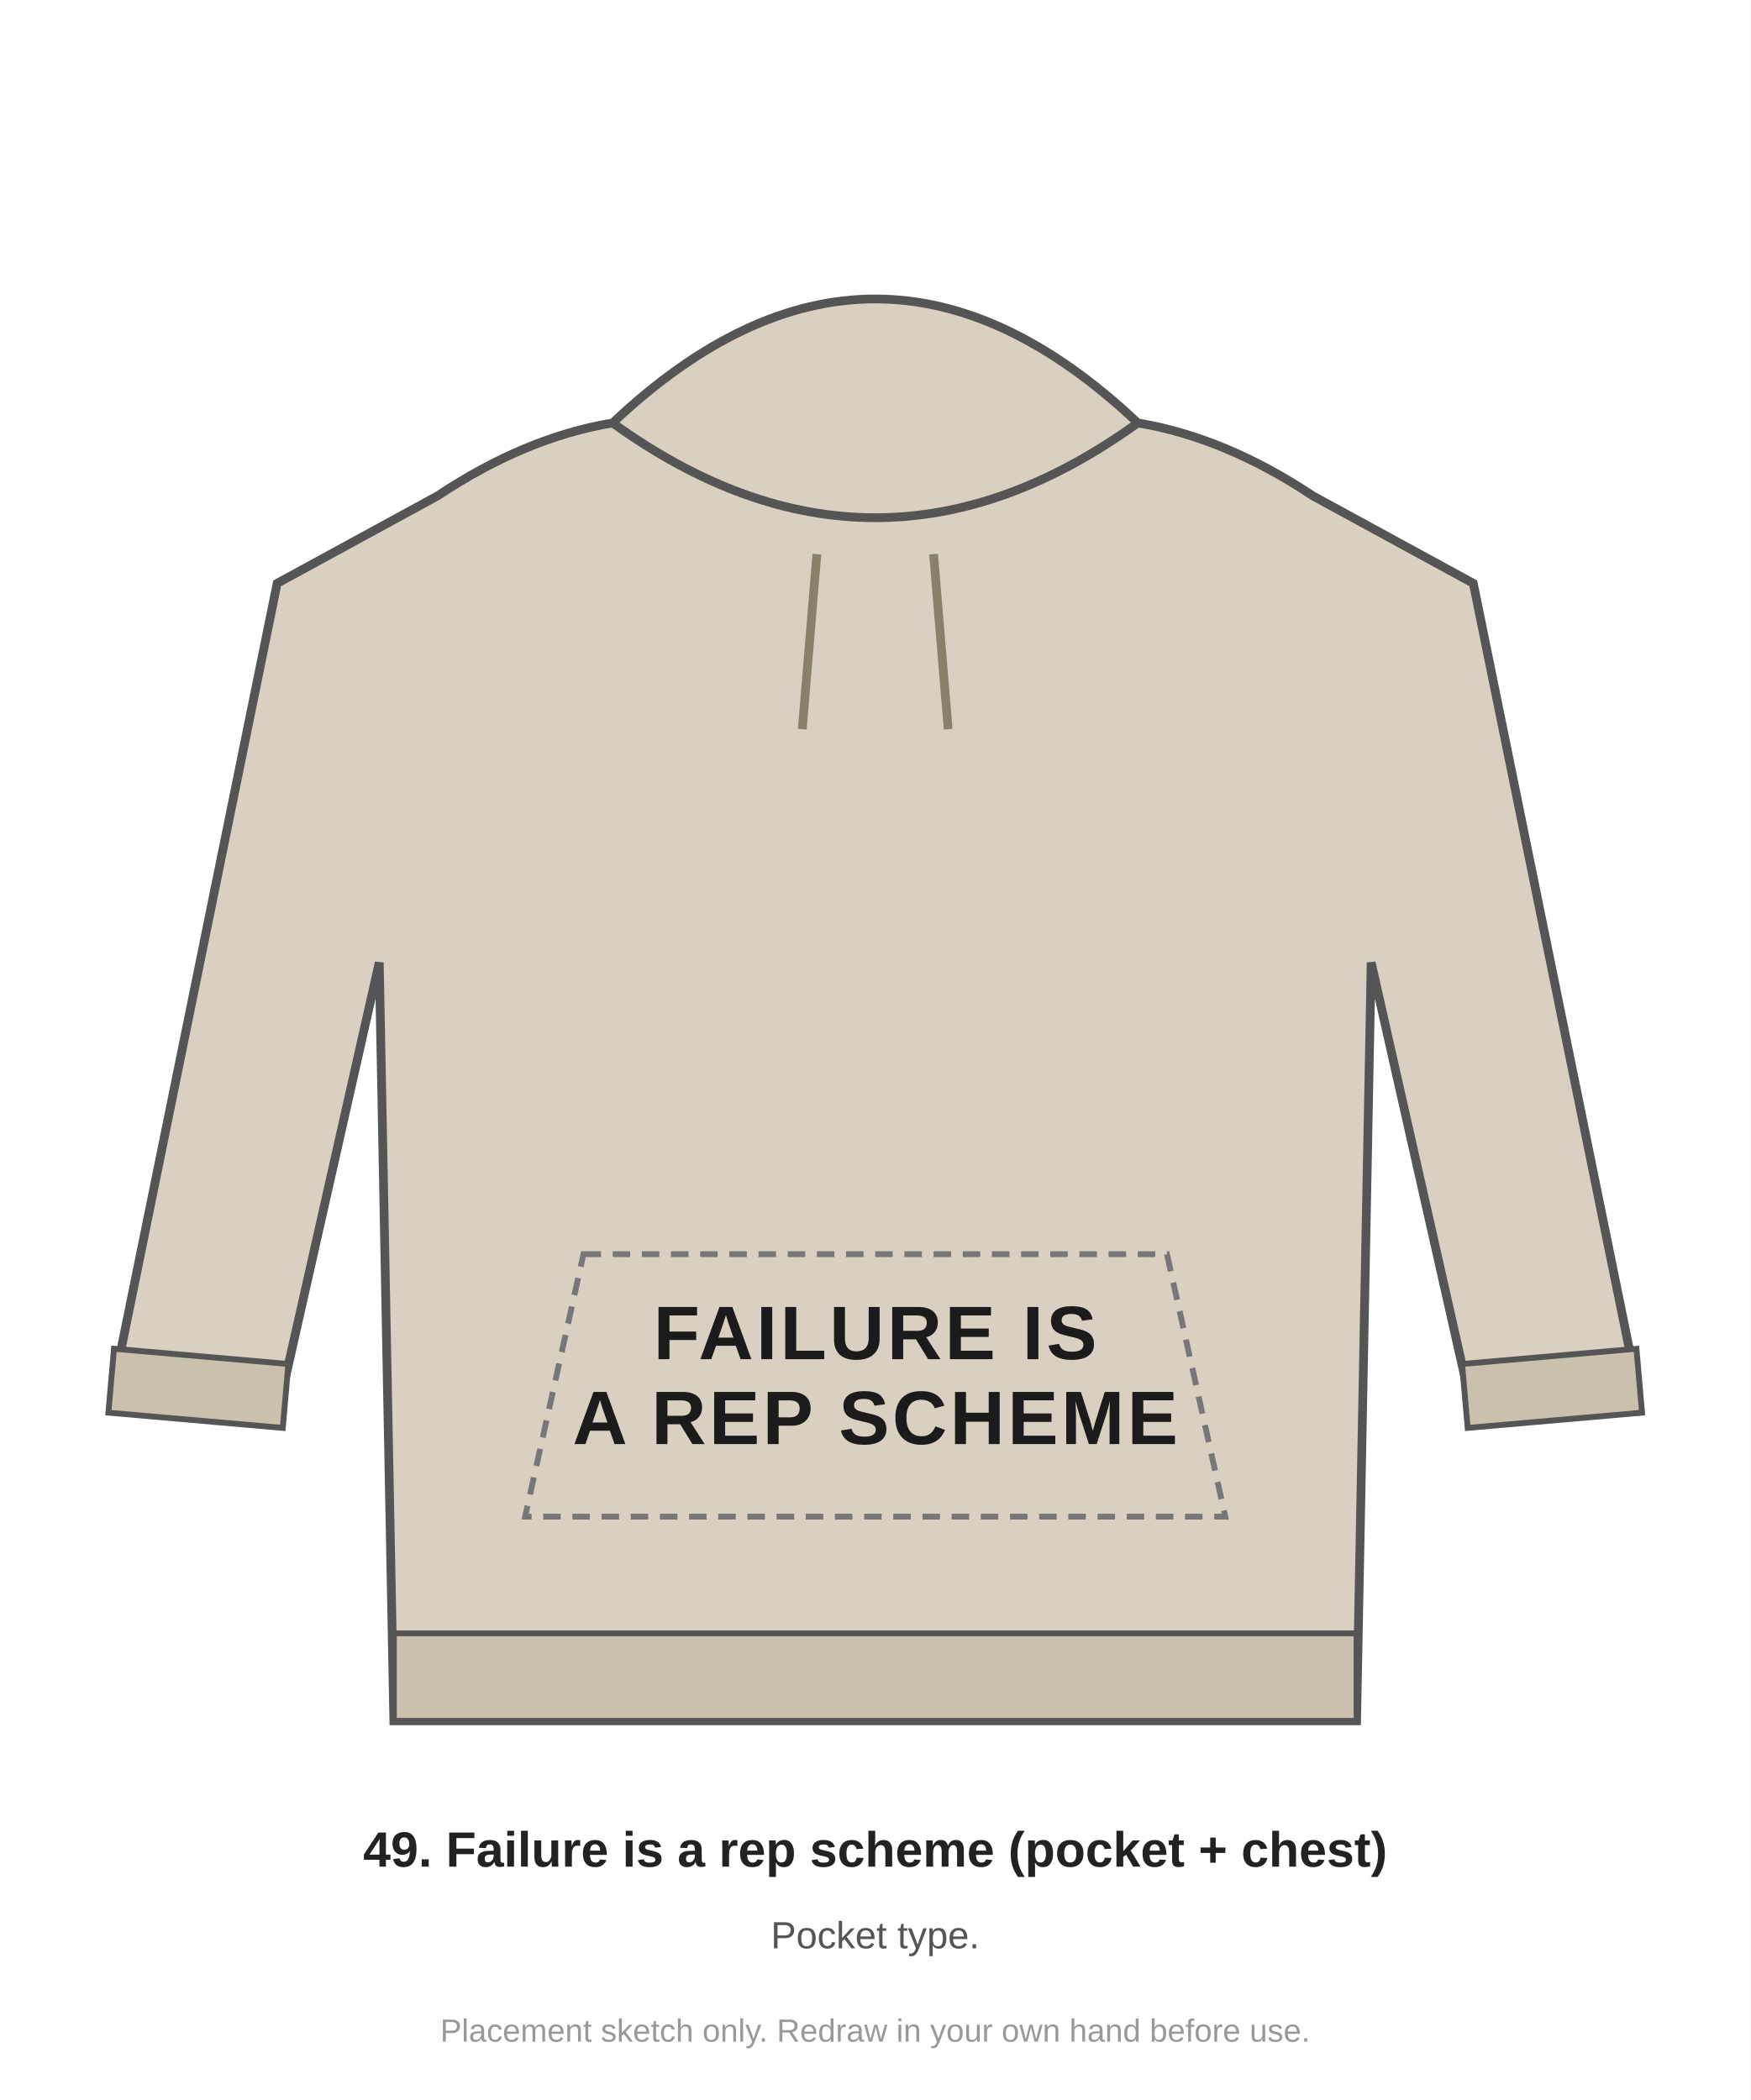
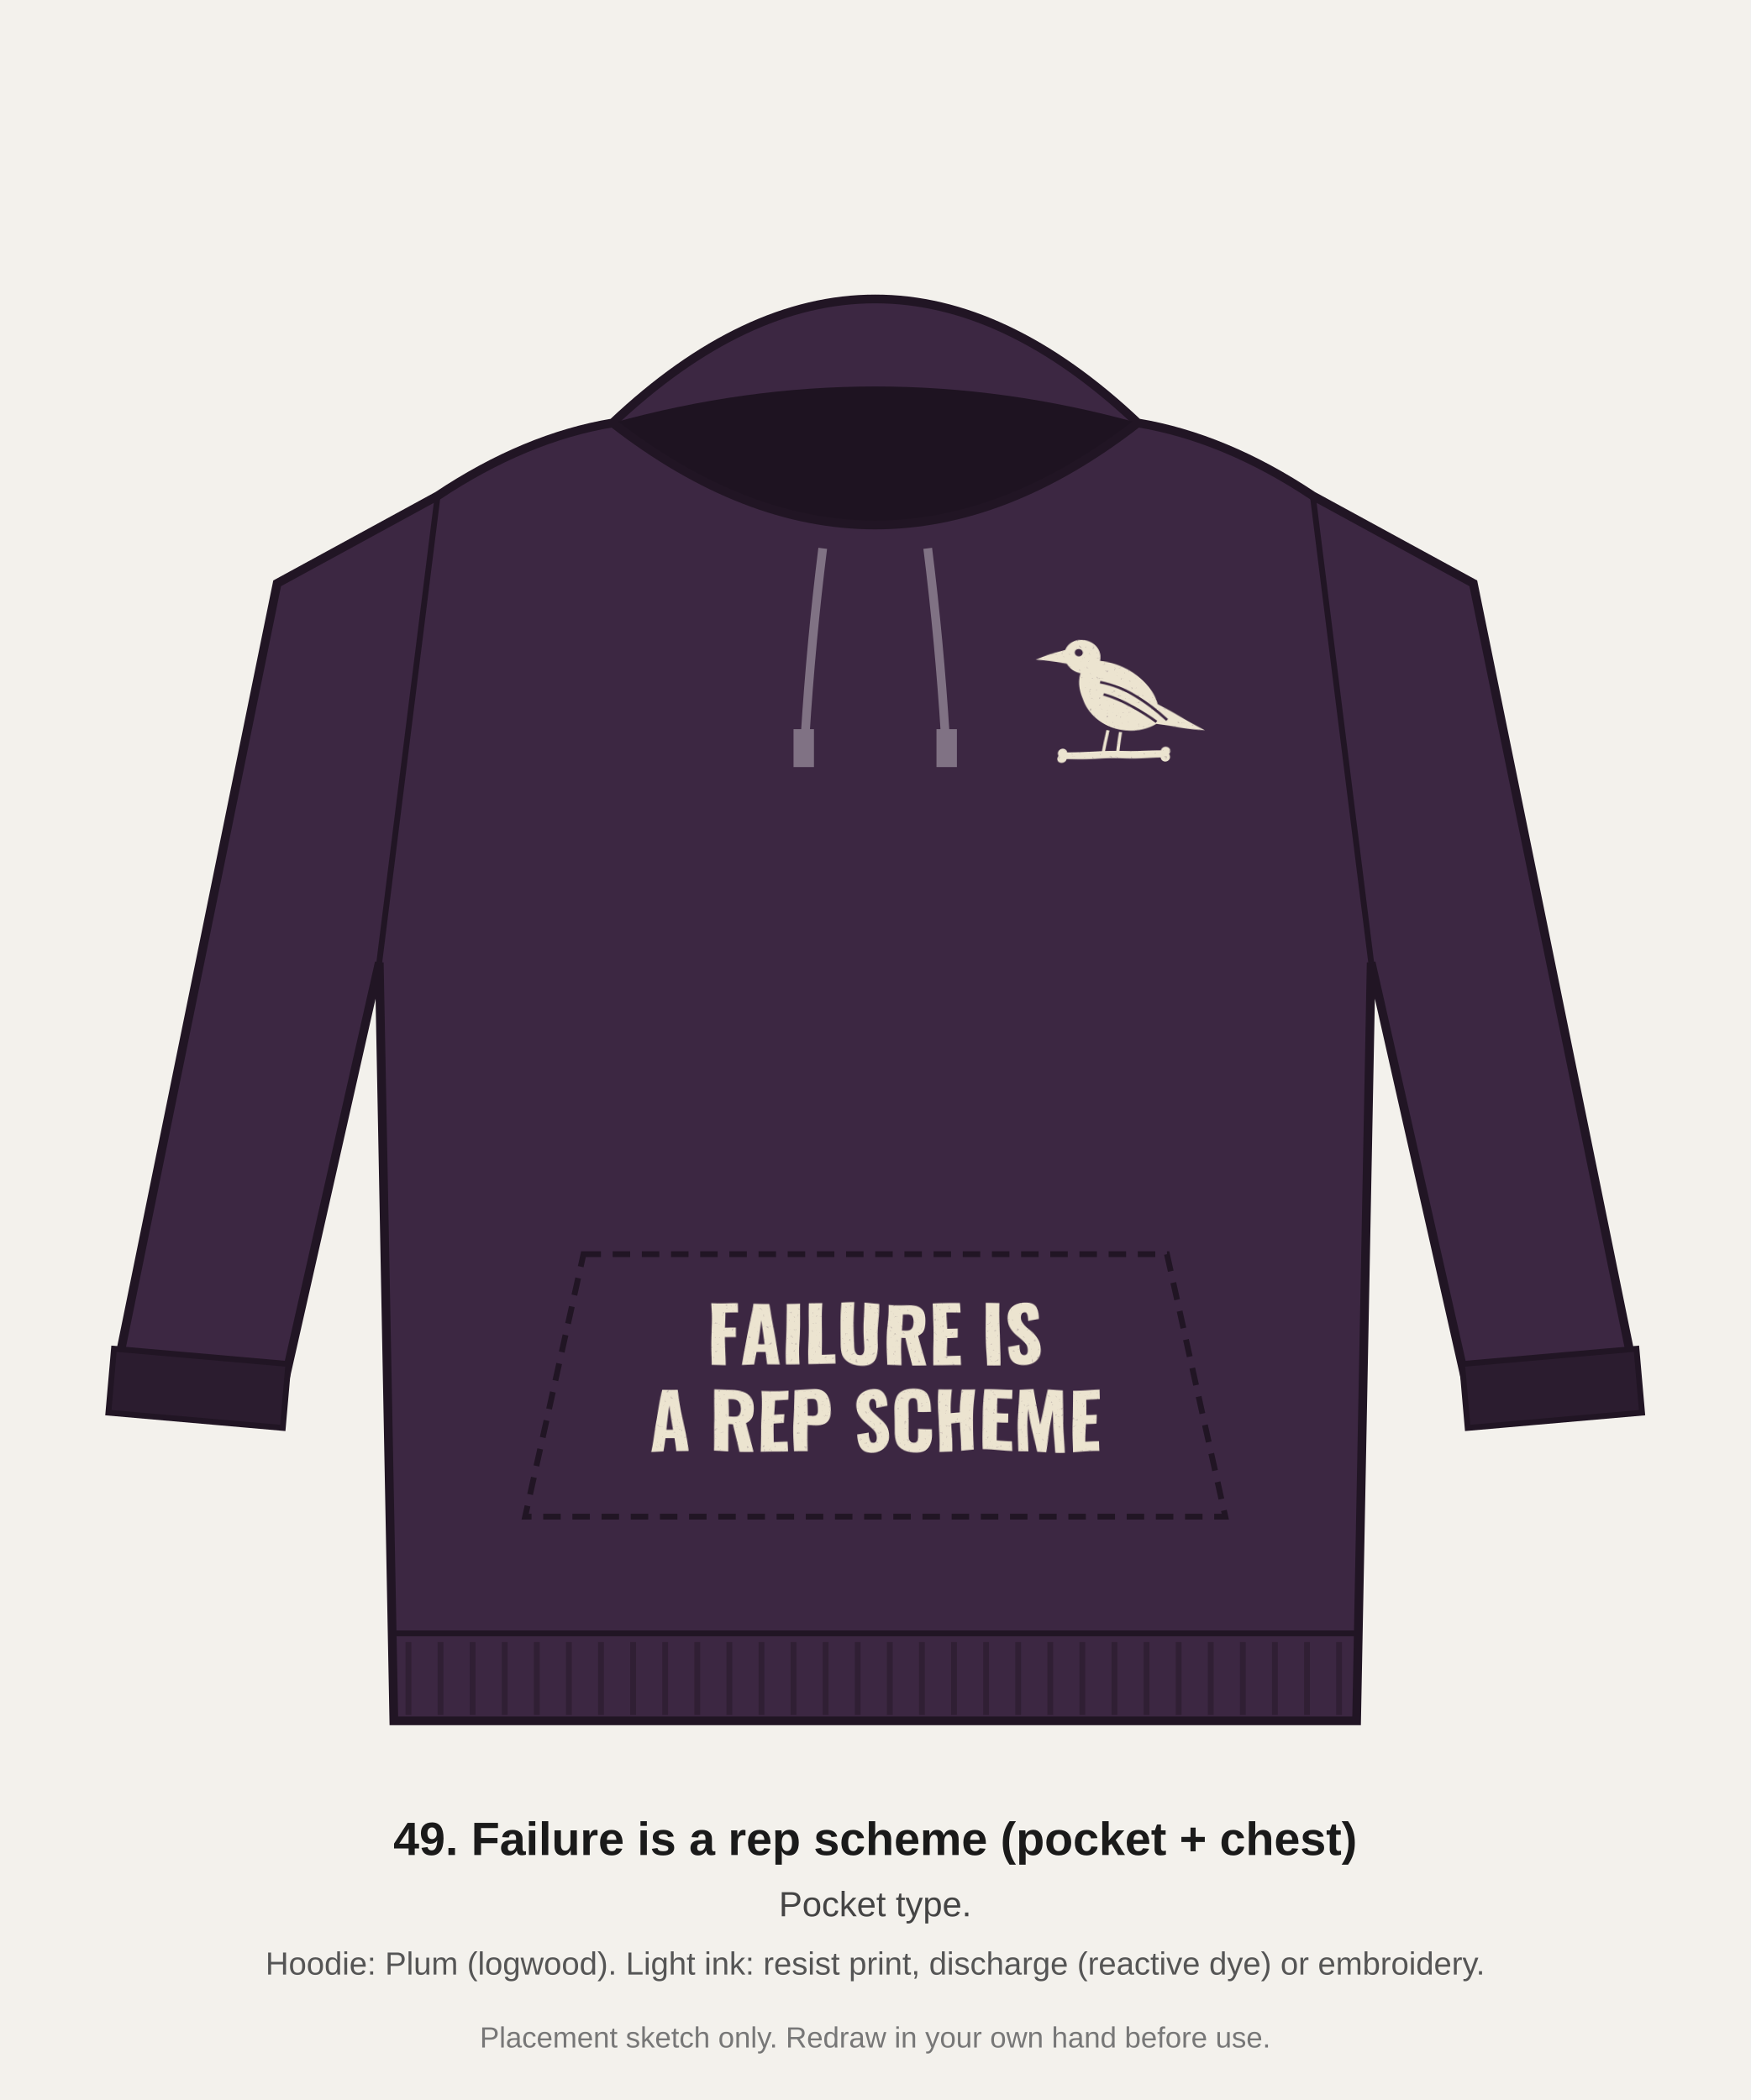
<svg xmlns="http://www.w3.org/2000/svg" viewBox="0 0 600 720" width="600" height="720" font-family="Arial, Helvetica, sans-serif">
-   <rect width="600" height="720" fill="#ffffff" />
-   <path d="M150 170 L95 200 L40 470 L95 485 L130 330 L135 590 L465 590 L470 330 L505 485 L560 470 L505 200 L450 170 Q420 150 390 145 Q300 60 210 145 Q180 150 150 170 Z" fill="#d8d0c0" stroke="#555" stroke-width="3" />
-   <path d="M210 145 Q300 210 390 145" fill="none" stroke="#555" stroke-width="3" />
-   <rect x="38" y="465" width="60" height="22" fill="#c9c0ad" stroke="#555" stroke-width="2" transform="rotate(5 68 476)" />
-   <rect x="502" y="465" width="60" height="22" fill="#c9c0ad" stroke="#555" stroke-width="2" transform="rotate(-5 532 476)" />
-   <rect x="135" y="560" width="330" height="30" fill="#c9c0ad" stroke="#555" stroke-width="2" />
-   <path d="M200 430 L400 430 L420 520 L180 520 Z" fill="none" stroke="#777" stroke-width="2" stroke-dasharray="6 4" />
-   <line x1="280" y1="190" x2="275" y2="250" stroke="#8a7f6a" stroke-width="3" />
-   <line x1="320" y1="190" x2="325" y2="250" stroke="#8a7f6a" stroke-width="3" />
-   <text x="300" y="466" text-anchor="middle" font-size="26" font-weight="900" fill="#1b1b1b" letter-spacing="1">FAILURE IS</text>
-   <text x="300" y="495.12" text-anchor="middle" font-size="26" font-weight="900" fill="#1b1b1b" letter-spacing="1">A REP SCHEME</text>
-   <text x="300" y="640" text-anchor="middle" font-size="17" font-weight="bold" fill="#222">49. Failure is a rep scheme (pocket + chest)</text>
-   <text x="300" y="668" text-anchor="middle" font-size="13" fill="#555">Pocket type.</text>
-   <text x="300" y="700" text-anchor="middle" font-size="11" fill="#999">Placement sketch only. Redraw in your own hand before use.</text>
+   <defs>
+     <filter id="grunge" x="-5%" y="-5%" width="110%" height="110%">
+       <feTurbulence type="fractalNoise" baseFrequency="0.85" numOctaves="2" seed="7" result="n" />
+       <feColorMatrix in="n" type="matrix" values="0 0 0 0 0  0 0 0 0 0  0 0 0 0 0  0 0 0 -1.1 1.75" result="m" />
+       <feTurbulence type="fractalNoise" baseFrequency="0.04" numOctaves="2" seed="3" result="w" />
+       <feDisplacementMap in="SourceGraphic" in2="w" scale="2.5" result="d" />
+       <feComposite in="d" in2="m" operator="in" />
+     </filter>
+   </defs>
+   <rect width="600" height="720" fill="#f3f1ec" />
+   <path d="M150 170 L95 200 L40 470 L95 485 L130 330 L135 590 L465 590 L470 330 L505 485 L560 470 L505 200 L450 170 Q420 150 390 145 Q300 60 210 145 Q180 150 150 170 Z" fill="#3c2742" stroke="#211524" stroke-width="3" />
+   <path d="M150 170 L130 330 M450 170 L470 330 M135 560 L465 560" stroke="#211524" stroke-width="2" fill="none" />
+   <g stroke="#301f34" stroke-width="2">
+     <line x1="140" y1="563" x2="140" y2="588" />
+     <line x1="151" y1="563" x2="151" y2="588" />
+     <line x1="162" y1="563" x2="162" y2="588" />
+     <line x1="173" y1="563" x2="173" y2="588" />
+     <line x1="184" y1="563" x2="184" y2="588" />
+     <line x1="195" y1="563" x2="195" y2="588" />
+     <line x1="206" y1="563" x2="206" y2="588" />
+     <line x1="217" y1="563" x2="217" y2="588" />
+     <line x1="228" y1="563" x2="228" y2="588" />
+     <line x1="239" y1="563" x2="239" y2="588" />
+     <line x1="250" y1="563" x2="250" y2="588" />
+     <line x1="261" y1="563" x2="261" y2="588" />
+     <line x1="272" y1="563" x2="272" y2="588" />
+     <line x1="283" y1="563" x2="283" y2="588" />
+     <line x1="294" y1="563" x2="294" y2="588" />
+     <line x1="305" y1="563" x2="305" y2="588" />
+     <line x1="316" y1="563" x2="316" y2="588" />
+     <line x1="327" y1="563" x2="327" y2="588" />
+     <line x1="338" y1="563" x2="338" y2="588" />
+     <line x1="349" y1="563" x2="349" y2="588" />
+     <line x1="360" y1="563" x2="360" y2="588" />
+     <line x1="371" y1="563" x2="371" y2="588" />
+     <line x1="382" y1="563" x2="382" y2="588" />
+     <line x1="393" y1="563" x2="393" y2="588" />
+     <line x1="404" y1="563" x2="404" y2="588" />
+     <line x1="415" y1="563" x2="415" y2="588" />
+     <line x1="426" y1="563" x2="426" y2="588" />
+     <line x1="437" y1="563" x2="437" y2="588" />
+     <line x1="448" y1="563" x2="448" y2="588" />
+     <line x1="459" y1="563" x2="459" y2="588" />
+   </g>
+   <rect x="38" y="465" width="60" height="22" fill="#2b1c2f" stroke="#211524" stroke-width="2" transform="rotate(5 68 476)" />
+   <rect x="502" y="465" width="60" height="22" fill="#2b1c2f" stroke="#211524" stroke-width="2" transform="rotate(-5 532 476)" />
+   <path d="M210 145 Q300 215 390 145 Q300 120 210 145 Z" fill="#1e1321" />
+   <path d="M210 145 Q300 215 390 145" fill="none" stroke="#211524" stroke-width="3" />
+   <path d="M200 430 L400 430 L420 520 L180 520 Z" fill="none" stroke="#211524" stroke-width="2" stroke-dasharray="6 4" />
+   <path d="M282 188 Q278 220 276 252 M318 188 Q322 220 324 252" stroke="#807284" stroke-width="3" fill="none" />
+   <rect x="272" y="250" width="7" height="13" fill="#807284" />
+   <rect x="321" y="250" width="7" height="13" fill="#807284" />
+   <g filter="url(#grunge)">
+     <path d="M372.6 227.4 C379.8 223.8 392.8 230.2 396.4 241.0 L413.0 250.4 L396.4 248.2 C389.2 253.3 374.8 250.4 371.2 239.6 C369.0 234.6 369.8 231.0 372.6 227.4 Z" fill="#ece4d0" />
+     <circle cx="371.2" cy="225.2" r="5.8" fill="#ece4d0" />
+     <path d="M366.9 223.0 L355.4 226.6 L366.9 228.1 Z" fill="#ece4d0" />
+     <circle cx="370.1" cy="224.1" r="1.3" fill="#3c2742" />
+     <path d="M377.0 233.8 C385.6 235.3 392.1 239.6 400.0 246.8 M378.4 238.2 C385.6 240.3 390.6 243.2 396.4 247.5" stroke="#3c2742" stroke-width="0.9" fill="none" />
+     <path d="M379.8 250.4 L378.4 258.3 M384.2 251.1 L383.4 258.3" stroke="#ece4d0" stroke-width="1.1" />
+     <line x1="364.0" y1="259.0" x2="400.0" y2="259.0" stroke="#ece4d0" stroke-width="2.5" stroke-linecap="round" />
+     <circle cx="364.0" cy="260.1" r="1.6" fill="#ece4d0" />
+     <circle cx="364.0" cy="258.0" r="1.6" fill="#ece4d0" />
+     <circle cx="400.0" cy="260.1" r="1.6" fill="#ece4d0" />
+     <circle cx="400.0" cy="258.0" r="1.6" fill="#ece4d0" />
+     <path d="M243.9 467.9V446.9H253V450H248.6V455.3H252.4V458.6H248.6V467.9ZM254.2 467.9 258.2 446.9H263.5L267.4 467.9H263.1L262.4 463.5H259.3L258.6 467.9ZM259.7 460.7H261.9L260.8 452.5ZM269.5 467.9V446.9H274.2V467.9ZM277.3 467.9V446.9H282V464.8H286.8V467.9ZM294.9 468.2Q292.5 468.2 291.2 467.4Q289.8 466.6 289.2 465.1Q288.7 463.6 288.7 461.4V446.9H293.3V462.1Q293.3 462.7 293.4 463.4Q293.5 464 293.9 464.5Q294.2 464.9 294.9 464.9Q295.7 464.9 296 464.5Q296.4 464 296.5 463.4Q296.6 462.7 296.6 462.1V446.9H301.2V461.4Q301.2 463.6 300.6 465.1Q300.1 466.6 298.7 467.4Q297.4 468.2 294.9 468.2ZM304.1 467.9V446.9H309.9Q312.1 446.9 313.6 447.3Q315.2 447.8 316.1 449Q316.9 450.2 316.9 452.4Q316.9 453.7 316.7 454.7Q316.5 455.8 316 456.5Q315.4 457.2 314.4 457.7L317.3 467.9H312.4L310.1 458.5H308.8V467.9ZM308.8 455.8H310.1Q311.1 455.8 311.6 455.5Q312.2 455.1 312.4 454.4Q312.6 453.8 312.6 452.8Q312.6 451.5 312.1 450.7Q311.6 450 310.3 450H308.8ZM319.7 467.9V446.9H329.2V450H324.4V455.3H328.1V458.5H324.4V464.8H329.3V467.9ZM338.1 467.9V446.9H342.7V467.9ZM351.4 468.2Q349.5 468.2 348.1 467.5Q346.8 466.8 346.1 465.4Q345.5 463.9 345.4 461.6L349.4 461Q349.4 462.3 349.6 463.1Q349.8 464 350.2 464.3Q350.6 464.7 351.2 464.7Q351.9 464.7 352.2 464.2Q352.4 463.7 352.4 463.2Q352.4 461.9 351.8 461Q351.1 460.1 350.1 459.2L348.2 457.6Q347 456.6 346.2 455.3Q345.4 454 345.4 452.1Q345.4 449.4 347 448Q348.6 446.6 351.3 446.6Q353 446.6 354 447.1Q355.1 447.7 355.6 448.6Q356.1 449.6 356.3 450.6Q356.5 451.6 356.5 452.6L352.5 453Q352.5 452.1 352.4 451.4Q352.3 450.7 352 450.4Q351.8 450 351.2 450Q350.5 450 350.2 450.5Q349.9 451.1 349.9 451.6Q349.9 452.8 350.5 453.5Q351 454.3 351.9 455.1L353.7 456.6Q355.1 457.8 356 459.3Q357 460.7 357 462.9Q357 464.4 356.3 465.6Q355.6 466.8 354.4 467.5Q353.1 468.2 351.4 468.2Z" fill="#ece4d0" />
+     <path d="M223 497.6 227 476.5H232.3L236.2 497.6H231.9L231.2 493.1H228.1L227.4 497.6ZM228.5 490.3H230.8L229.6 482.1ZM245 497.6V476.5H250.8Q252.9 476.5 254.5 477Q256 477.4 256.9 478.6Q257.8 479.9 257.8 482.1Q257.8 483.4 257.6 484.4Q257.4 485.4 256.8 486.1Q256.2 486.9 255.2 487.4L258.1 497.6H253.3L251 488.1H249.6V497.6ZM249.6 485.4H250.9Q251.9 485.4 252.5 485.1Q253 484.7 253.2 484.1Q253.5 483.4 253.5 482.5Q253.5 481.1 253 480.4Q252.5 479.6 251.1 479.6H249.6ZM260.6 497.6V476.5H270V479.7H265.2V484.9H268.9V488.1H265.2V494.4H270.1V497.6ZM272.2 497.6V476.5H279.3Q281.2 476.5 282.4 477.2Q283.6 477.9 284.2 479.3Q284.8 480.7 284.8 482.6Q284.8 485.1 284 486.3Q283.2 487.6 281.8 488.1Q280.4 488.6 278.7 488.6H276.9V497.6ZM276.9 485.4H278.4Q279.3 485.4 279.7 485.1Q280.2 484.7 280.3 484.1Q280.4 483.5 280.4 482.5Q280.4 481.7 280.3 481.1Q280.2 480.5 279.8 480.1Q279.3 479.8 278.4 479.8H276.9ZM299.3 497.9Q297.3 497.9 296 497.2Q294.7 496.5 294 495Q293.3 493.5 293.2 491.2L297.2 490.6Q297.2 491.9 297.5 492.8Q297.7 493.6 298.1 494Q298.5 494.3 299.1 494.3Q299.8 494.3 300 493.8Q300.2 493.3 300.2 492.8Q300.2 491.5 299.6 490.6Q299 489.7 297.9 488.8L296.1 487.2Q294.9 486.2 294.1 484.9Q293.3 483.6 293.3 481.7Q293.3 479 294.9 477.6Q296.4 476.2 299.2 476.2Q300.9 476.2 301.9 476.8Q302.9 477.4 303.4 478.3Q304 479.2 304.2 480.2Q304.4 481.3 304.4 482.2L300.4 482.7Q300.4 481.8 300.3 481.1Q300.2 480.4 299.9 480Q299.6 479.6 299 479.6Q298.4 479.6 298.1 480.2Q297.8 480.7 297.8 481.3Q297.8 482.4 298.3 483.2Q298.9 483.9 299.8 484.7L301.5 486.3Q302.9 487.4 303.9 488.9Q304.8 490.4 304.8 492.6Q304.8 494.1 304.1 495.3Q303.5 496.5 302.2 497.2Q301 497.9 299.3 497.9ZM313.1 497.9Q310.7 497.9 309.3 497Q307.9 496.1 307.4 494.6Q306.8 493 306.8 490.9V483.3Q306.8 481.1 307.4 479.5Q307.9 477.9 309.3 477.1Q310.7 476.2 313.1 476.2Q315.4 476.2 316.8 477Q318.1 477.7 318.6 479.1Q319.2 480.5 319.2 482.3V484.1H314.6V482Q314.6 481.4 314.5 480.8Q314.5 480.2 314.2 479.9Q313.9 479.5 313.1 479.5Q312.4 479.5 312 479.9Q311.7 480.3 311.6 480.9Q311.5 481.4 311.5 482.1V492Q311.5 492.7 311.6 493.3Q311.7 493.9 312.1 494.2Q312.4 494.6 313.1 494.6Q313.8 494.6 314.1 494.2Q314.5 493.8 314.5 493.2Q314.6 492.6 314.6 492V489.8H319.2V491.6Q319.2 493.4 318.6 494.8Q318.1 496.2 316.8 497.1Q315.5 497.9 313.1 497.9ZM321.8 497.6V476.5H326.4V485H329.7V476.5H334.4V497.6H329.7V488.4H326.4V497.6ZM337.6 497.6V476.5H347V479.7H342.2V484.9H345.9V488.1H342.2V494.4H347.1V497.6ZM349.1 497.6 349.5 476.5H354.5L356.8 488.7L359.3 476.5H364.1L364.5 497.6H361.2L360.8 483.5L358.3 497.6H355.4L352.8 483.4L352.5 497.6ZM367.5 497.6V476.5H377V479.7H372.1V484.9H375.8V488.1H372.1V494.4H377V497.6Z" fill="#ece4d0" />
+   </g>
+   <text x="300" y="636" text-anchor="middle" font-size="16" font-weight="bold" fill="#1a1a1a">49. Failure is a rep scheme (pocket + chest)</text>
+   <text x="300" y="657" text-anchor="middle" font-size="12" fill="#444">Pocket type.</text>
+   <text x="300" y="677" text-anchor="middle" font-size="11" fill="#555">Hoodie: Plum (logwood). Light ink: resist print, discharge (reactive dye) or embroidery.</text>
+   <text x="300" y="702" text-anchor="middle" font-size="10" fill="#777">Placement sketch only. Redraw in your own hand before use.</text>
</svg>
